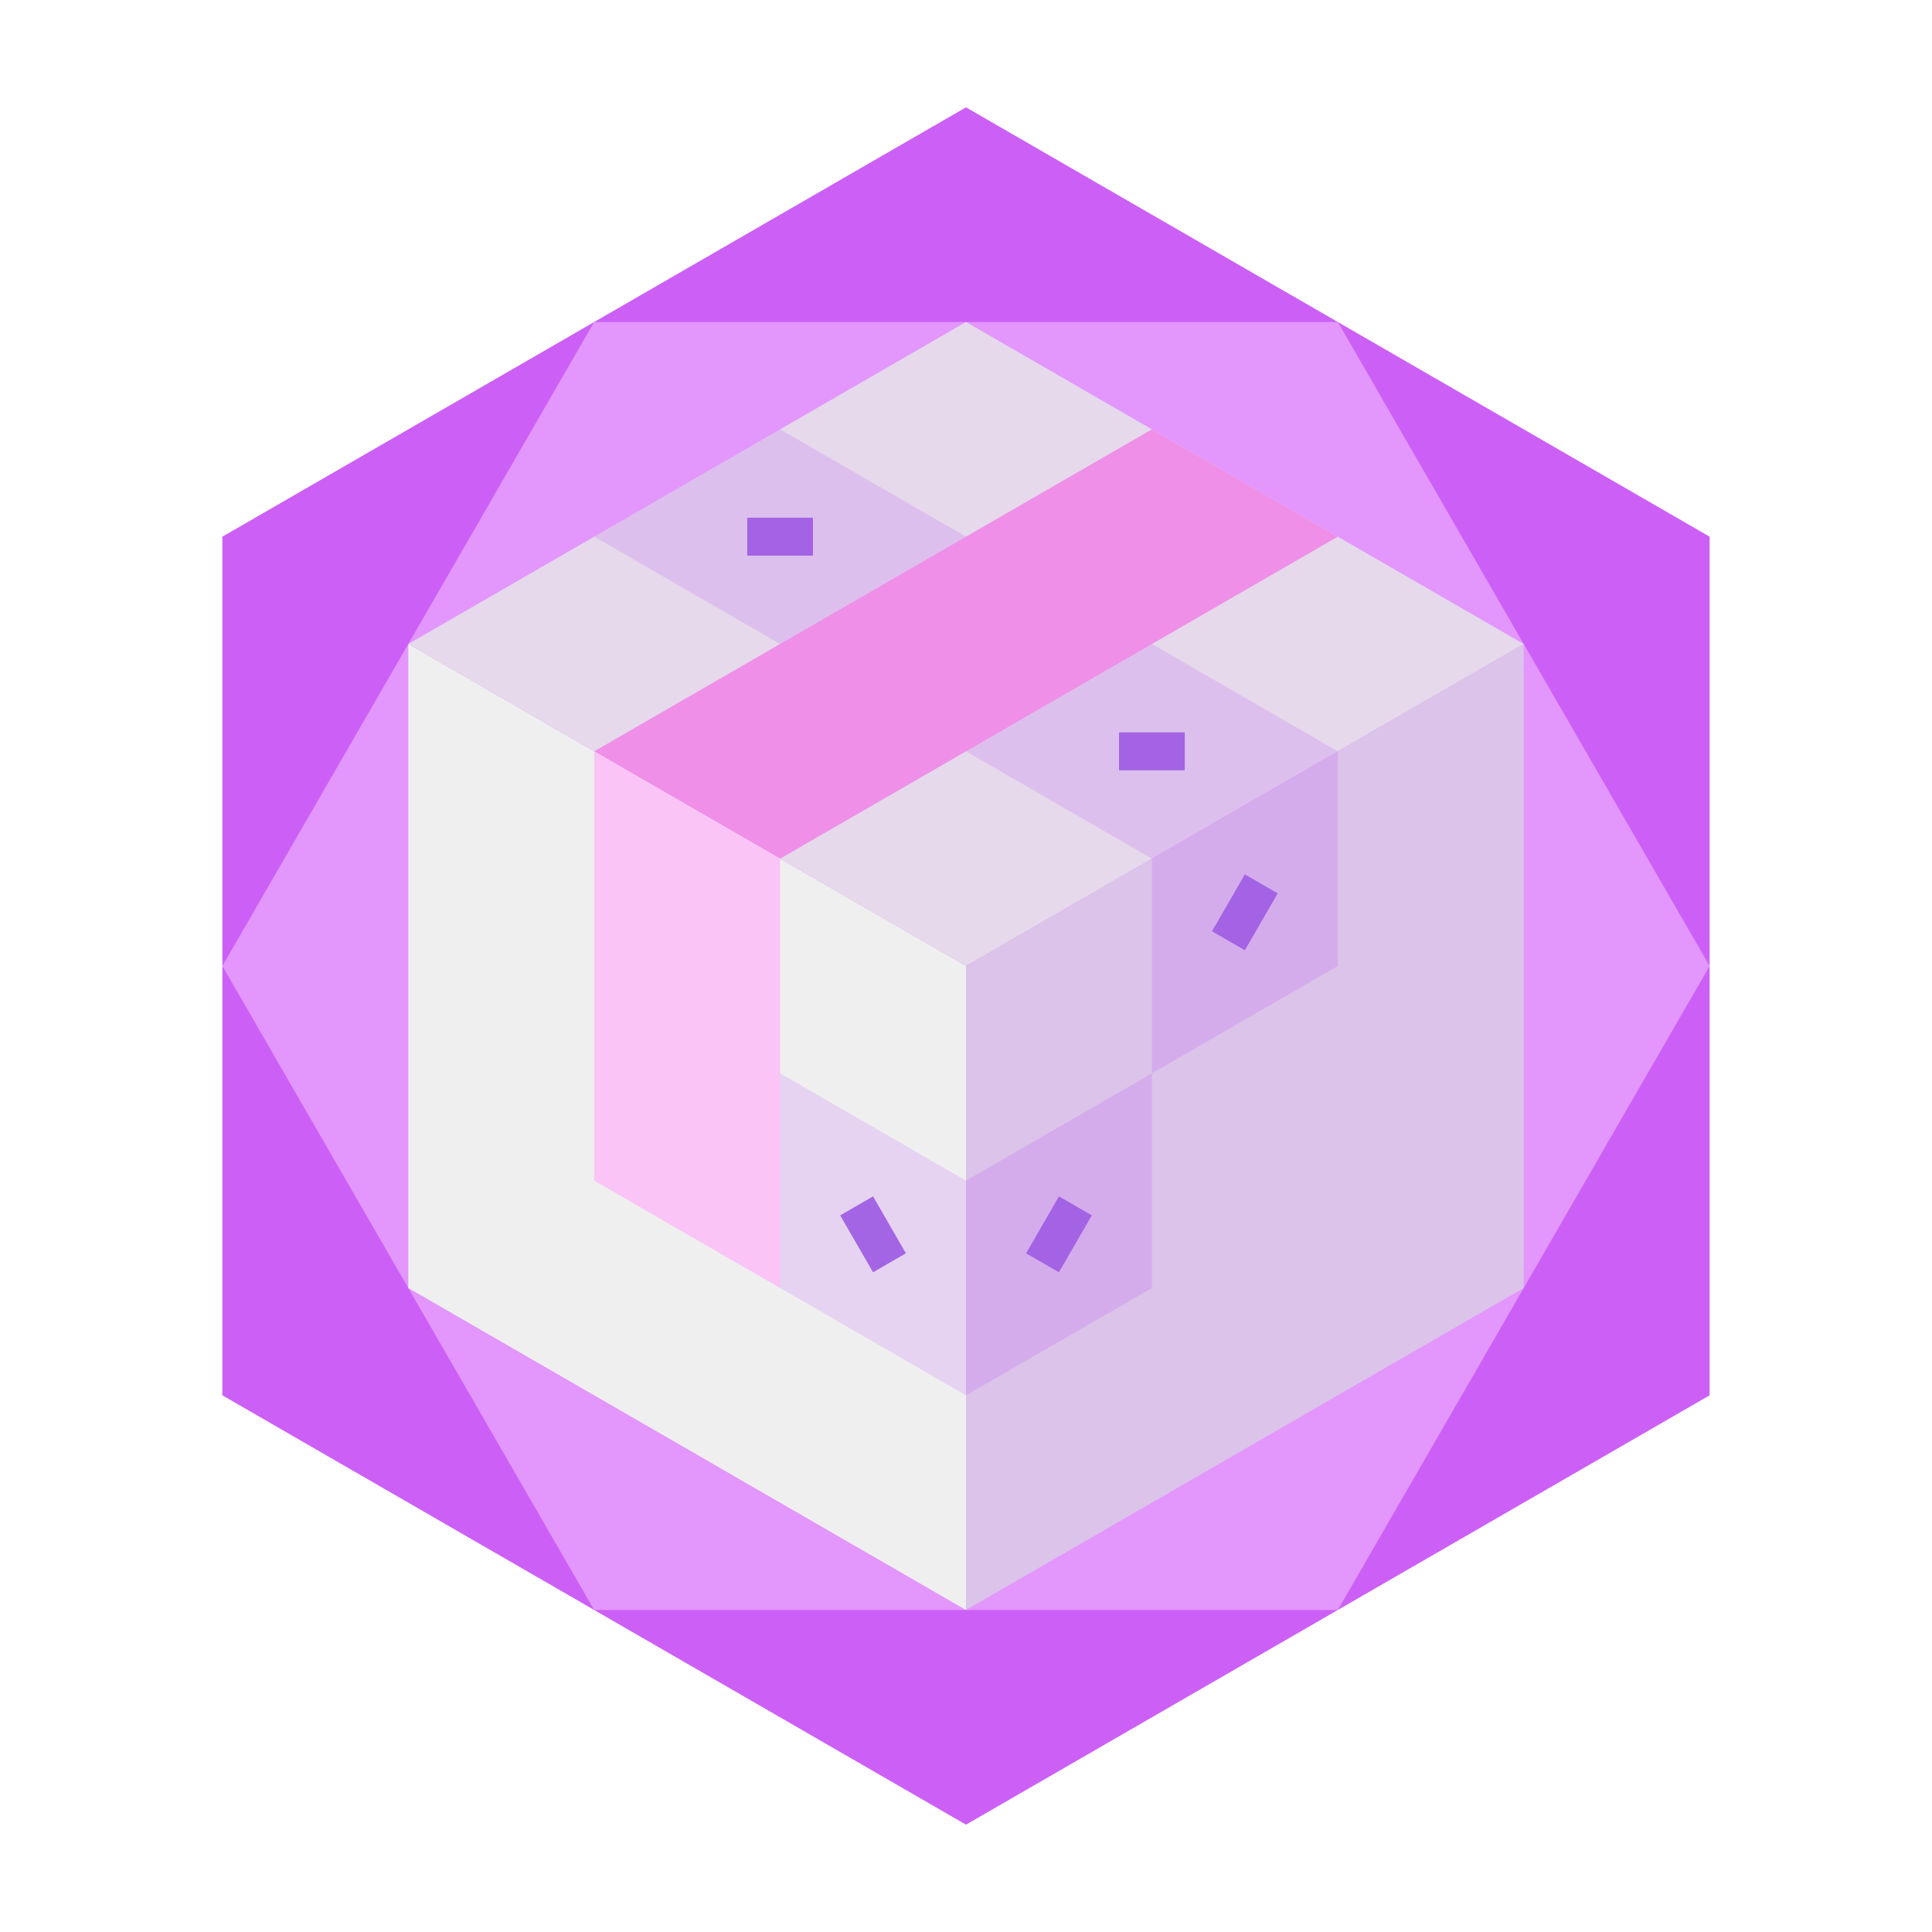
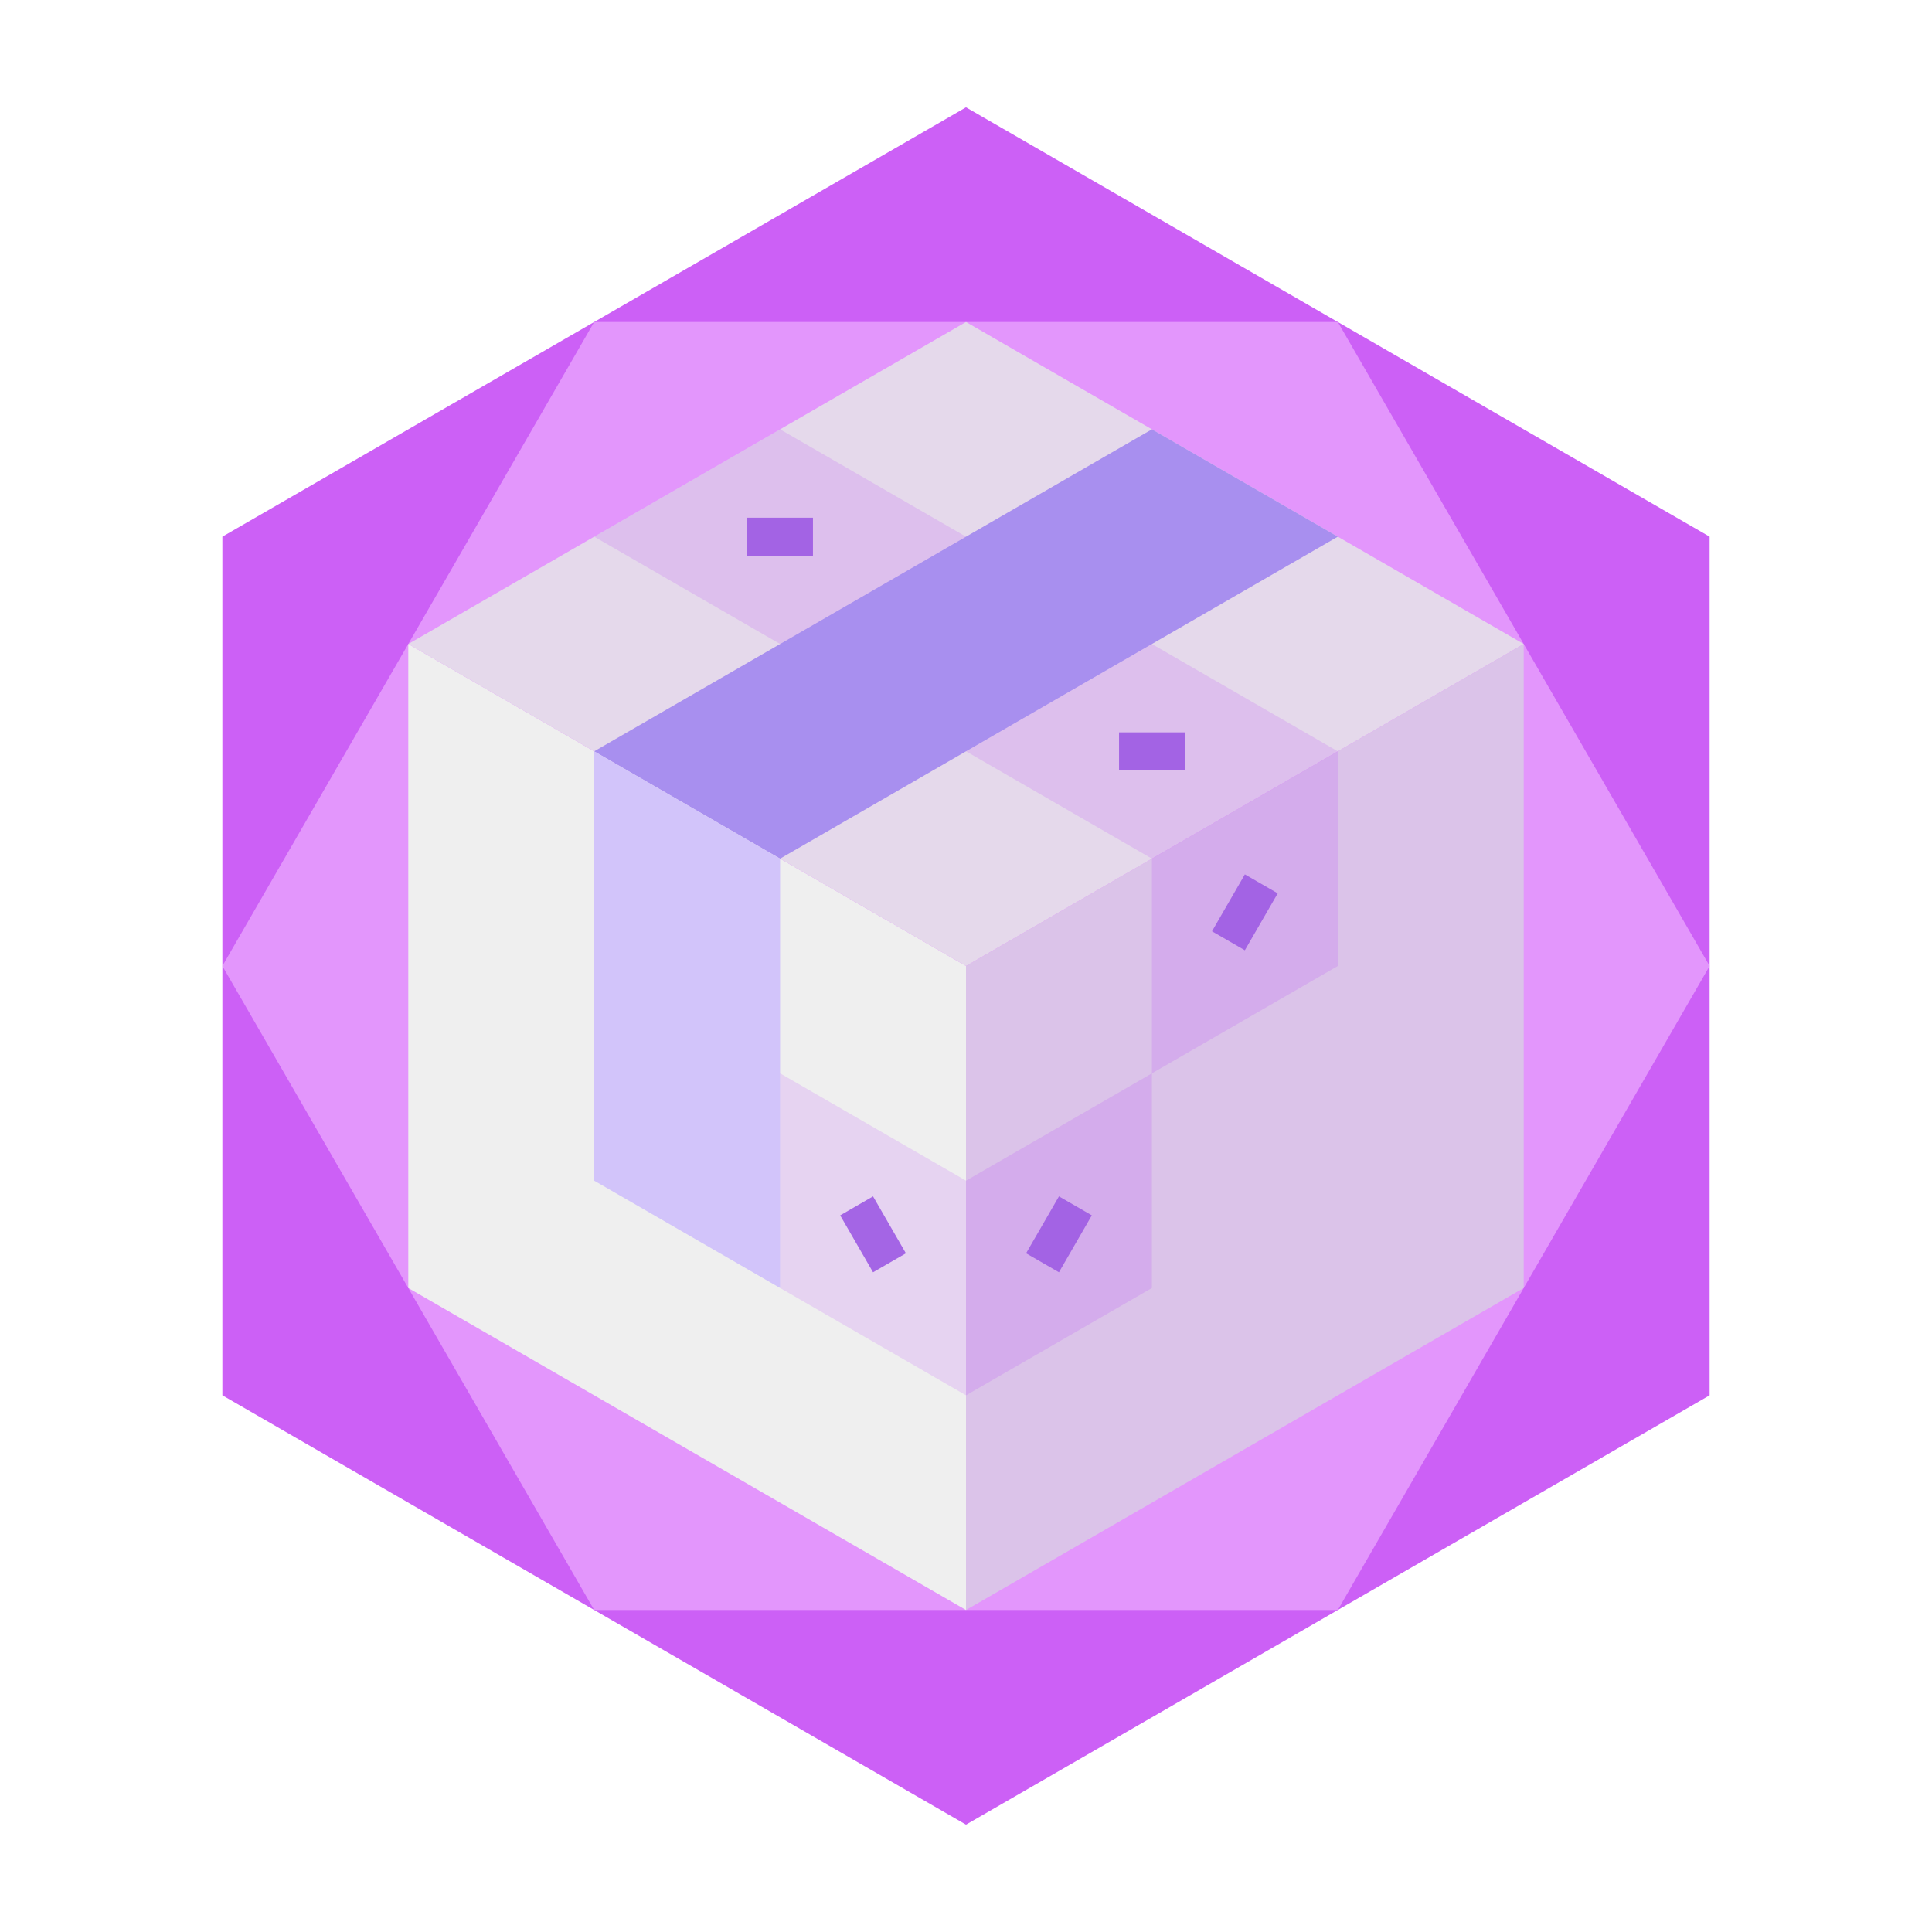
<svg xmlns="http://www.w3.org/2000/svg" width="100%" height="100%" viewBox="0 0 1080 1080" version="1.1" xml:space="preserve" style="fill-rule:evenodd;clip-rule:evenodd;stroke-linejoin:round;stroke-miterlimit:2;">
  <g id="EO" transform="matrix(1.2,0,0,1.2,-83.5383,-60)">
    <g transform="matrix(1.33333,0,0,1.33333,-173.205,-166.667)">
      <path d="M259.808,350L259.808,650L519.615,800L779.423,650L779.423,350L519.615,200L259.808,350Z" style="fill:rgb(204,96,246);" />
    </g>
    <g transform="matrix(1,0.57735,-0.57735,1,288.675,-300)">
      <path d="M259.808,350L259.808,650L519.615,800L779.423,650L779.423,350L519.615,200L259.808,350Z" style="fill:rgb(227,150,252);" />
    </g>
    <g transform="matrix(0.850384,0.490969,-5.45086e-17,1.13385,4.69243,11.7398)">
      <rect x="300" y="168.426" width="305.518" height="264.586" style="fill:rgb(239,239,239);" />
    </g>
    <g transform="matrix(0.866025,-0.5,1,0.57735,0,0)">
      <rect x="-200" y="433.013" width="300" height="259.808" style="fill:rgb(229,217,235);" />
    </g>
    <g transform="matrix(0.835298,-0.482259,5.55112e-17,1.1547,18.4367,-10.6445)">
      <rect x="600" y="692.82" width="311.036" height="259.808" style="fill:rgb(219,195,233);" />
    </g>
    <g transform="matrix(0.866025,-0.5,1,0.57735,0,0)">
-       <rect x="-200" y="519.615" width="300" height="86.603" style="fill:rgb(239,143,232);" />
+       <rect x="-200" y="519.615" width="300" height="86.603" style="fill:rgb(168,143,239);" />
    </g>
    <g transform="matrix(0.866025,0.5,-5.55112e-17,1.1547,0,0)">
-       <rect x="400" y="173.205" width="100" height="173.205" style="fill:rgb(250,196,246);" />
+       <rect x="400" y="173.205" width="100" height="173.205" style="fill:rgb(210,196,250);" />
    </g>
    <path d="M519.615,400L606.218,450L606.218,550L692.82,500L692.82,400L606.218,350L519.615,400Z" style="fill:rgb(163,0,255);fill-opacity:0.12;" />
    <g transform="matrix(-0.5,0.866025,-0.866025,-0.5,1212.44,300)">
      <path d="M519.615,400L606.218,450L606.218,550L692.82,500L692.82,400L606.218,350L519.615,400Z" style="fill:rgb(163,0,255);fill-opacity:0.12;" />
    </g>
    <g transform="matrix(-0.866025,-0.5,1,-0.57735,259.808,1250)">
      <rect x="800" y="866.025" width="100" height="86.603" style="fill:rgb(163,0,255);fill-opacity:0.12;" />
    </g>
    <g transform="matrix(1.22474,-5.55112e-17,0,0.816497,544.981,-130.33)">
      <rect x="37.5" y="638.694" width="25" height="21.651" style="fill:rgb(163,99,228);" />
    </g>
    <g transform="matrix(0.612372,1.06066,-0.707107,0.408248,415.077,165.381)">
      <rect x="337.5" y="205.681" width="25" height="21.651" style="fill:rgb(162,99,228);fill-opacity:0.98;" />
    </g>
    <g transform="matrix(0.612372,0.353553,-0.707107,1.22474,710.756,-691.726)">
      <rect x="737.5" y="725.296" width="25" height="21.651" style="fill:rgb(163,99,228);" />
    </g>
    <g transform="matrix(0.612372,0.353553,-0.707107,1.22474,624.154,-541.726)">
      <rect x="737.5" y="725.296" width="25" height="21.651" style="fill:rgb(163,99,228);" />
    </g>
    <g transform="matrix(1.11022e-16,-0.707107,1.41421,2.22045e-16,-608.02,830.33)">
      <rect x="737.5" y="725.296" width="25" height="21.651" style="fill:rgb(163,99,228);" />
    </g>
  </g>
</svg>
